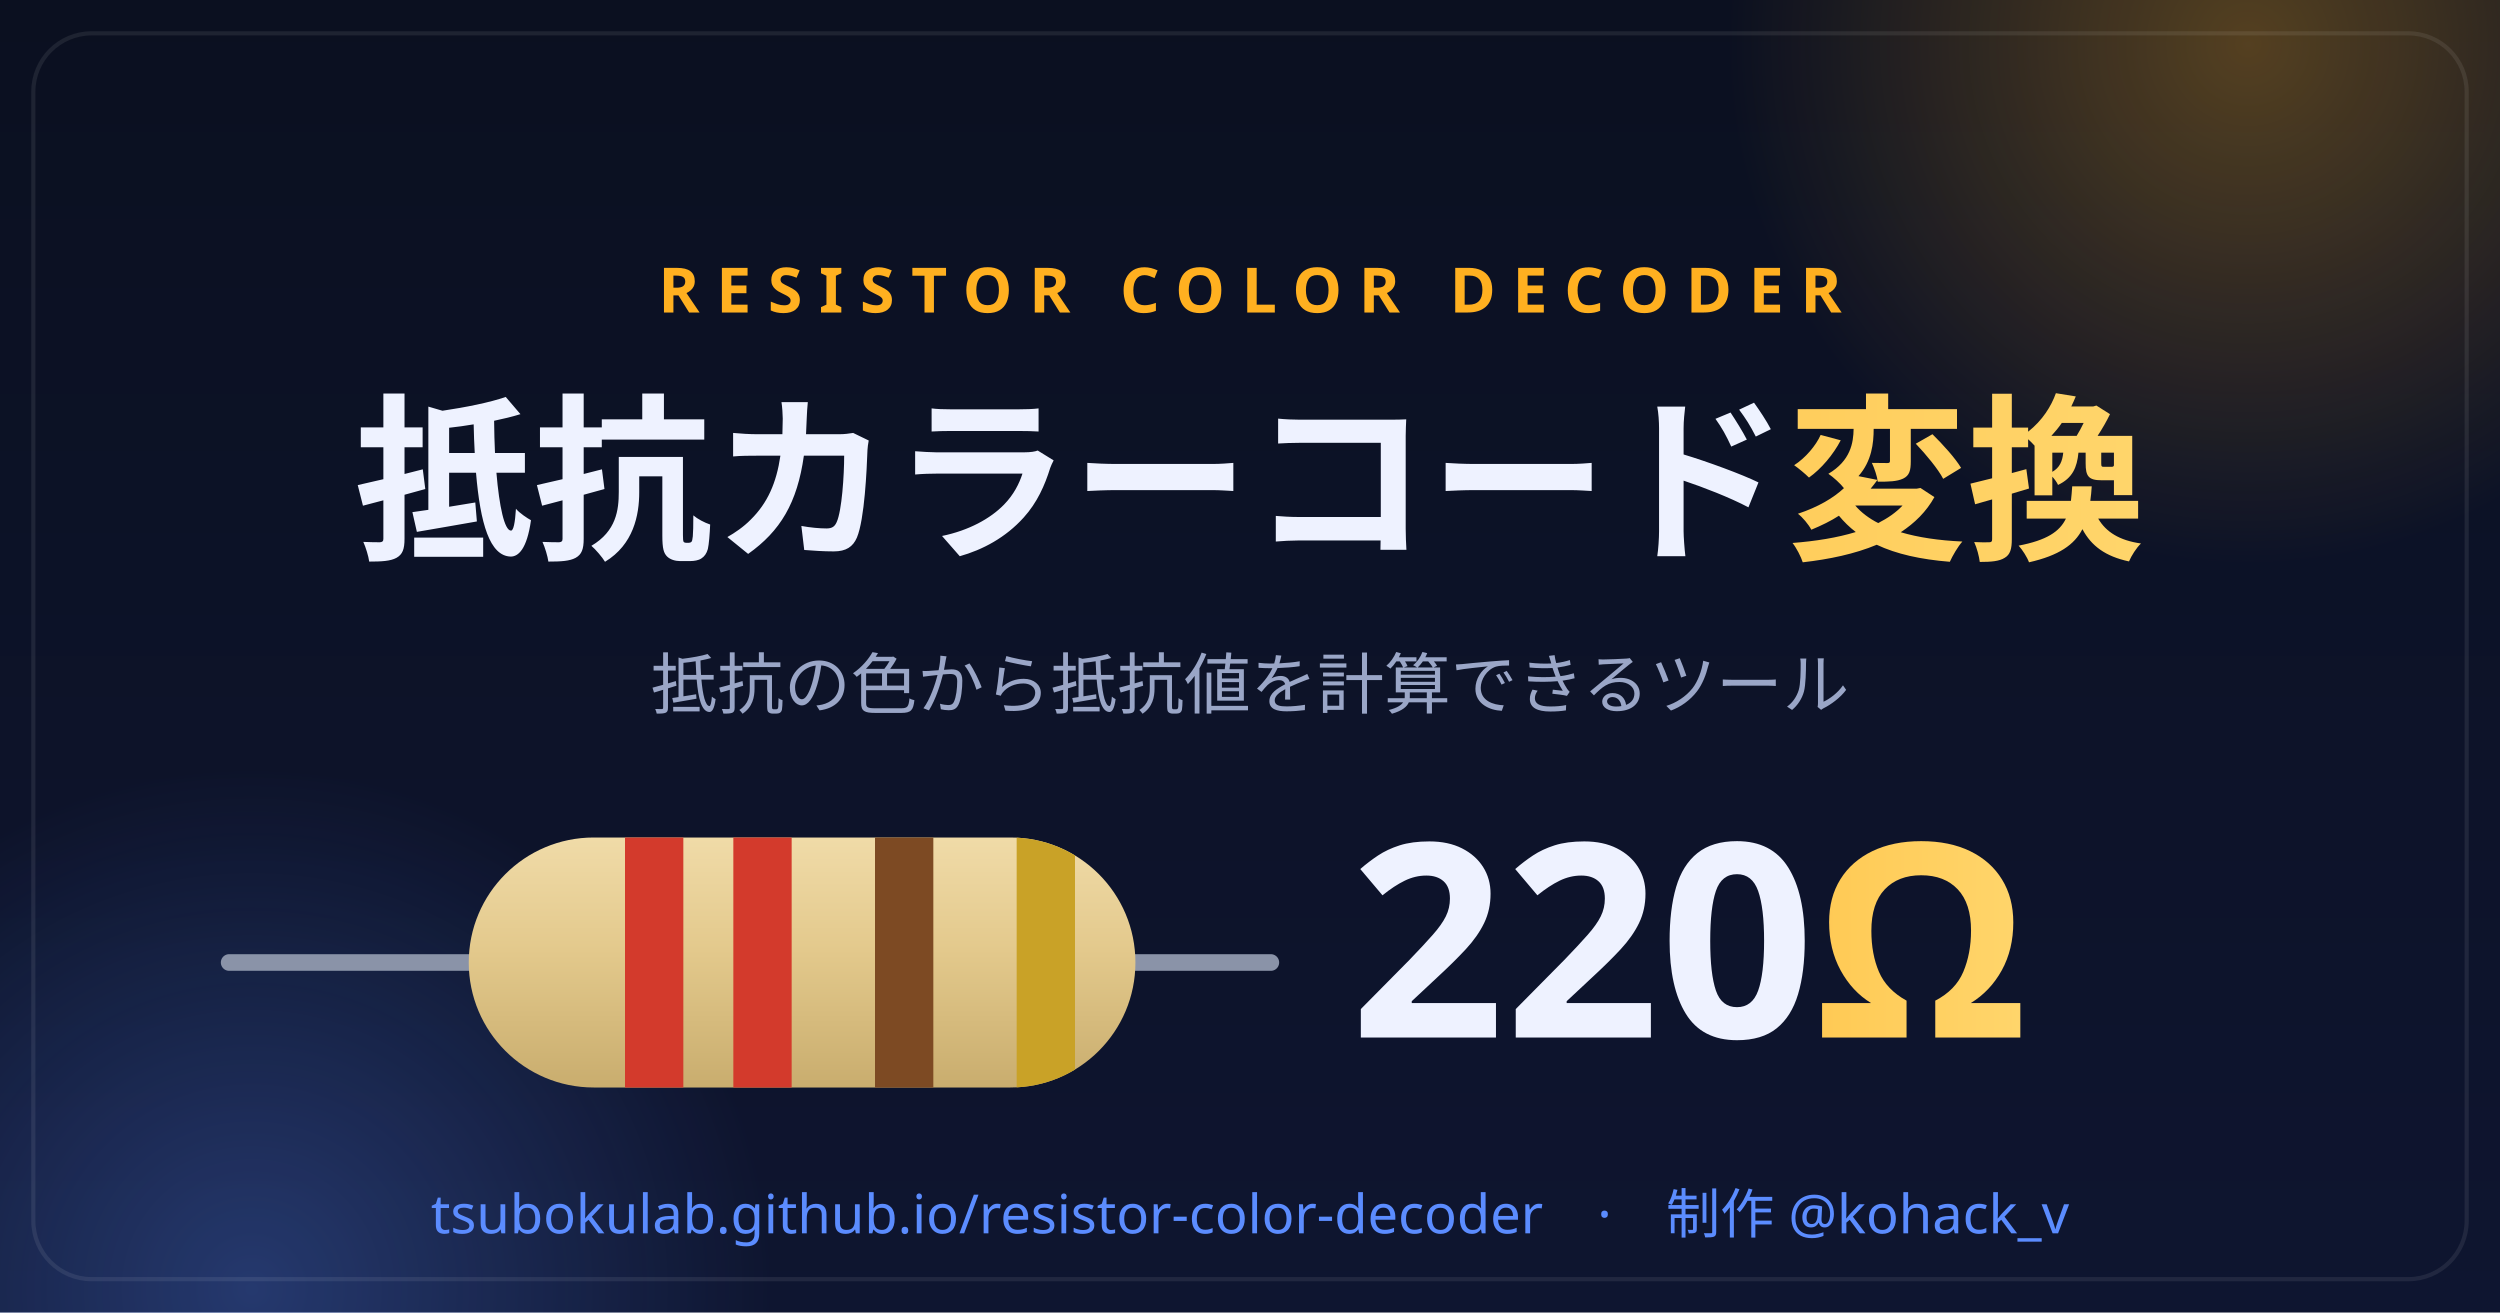
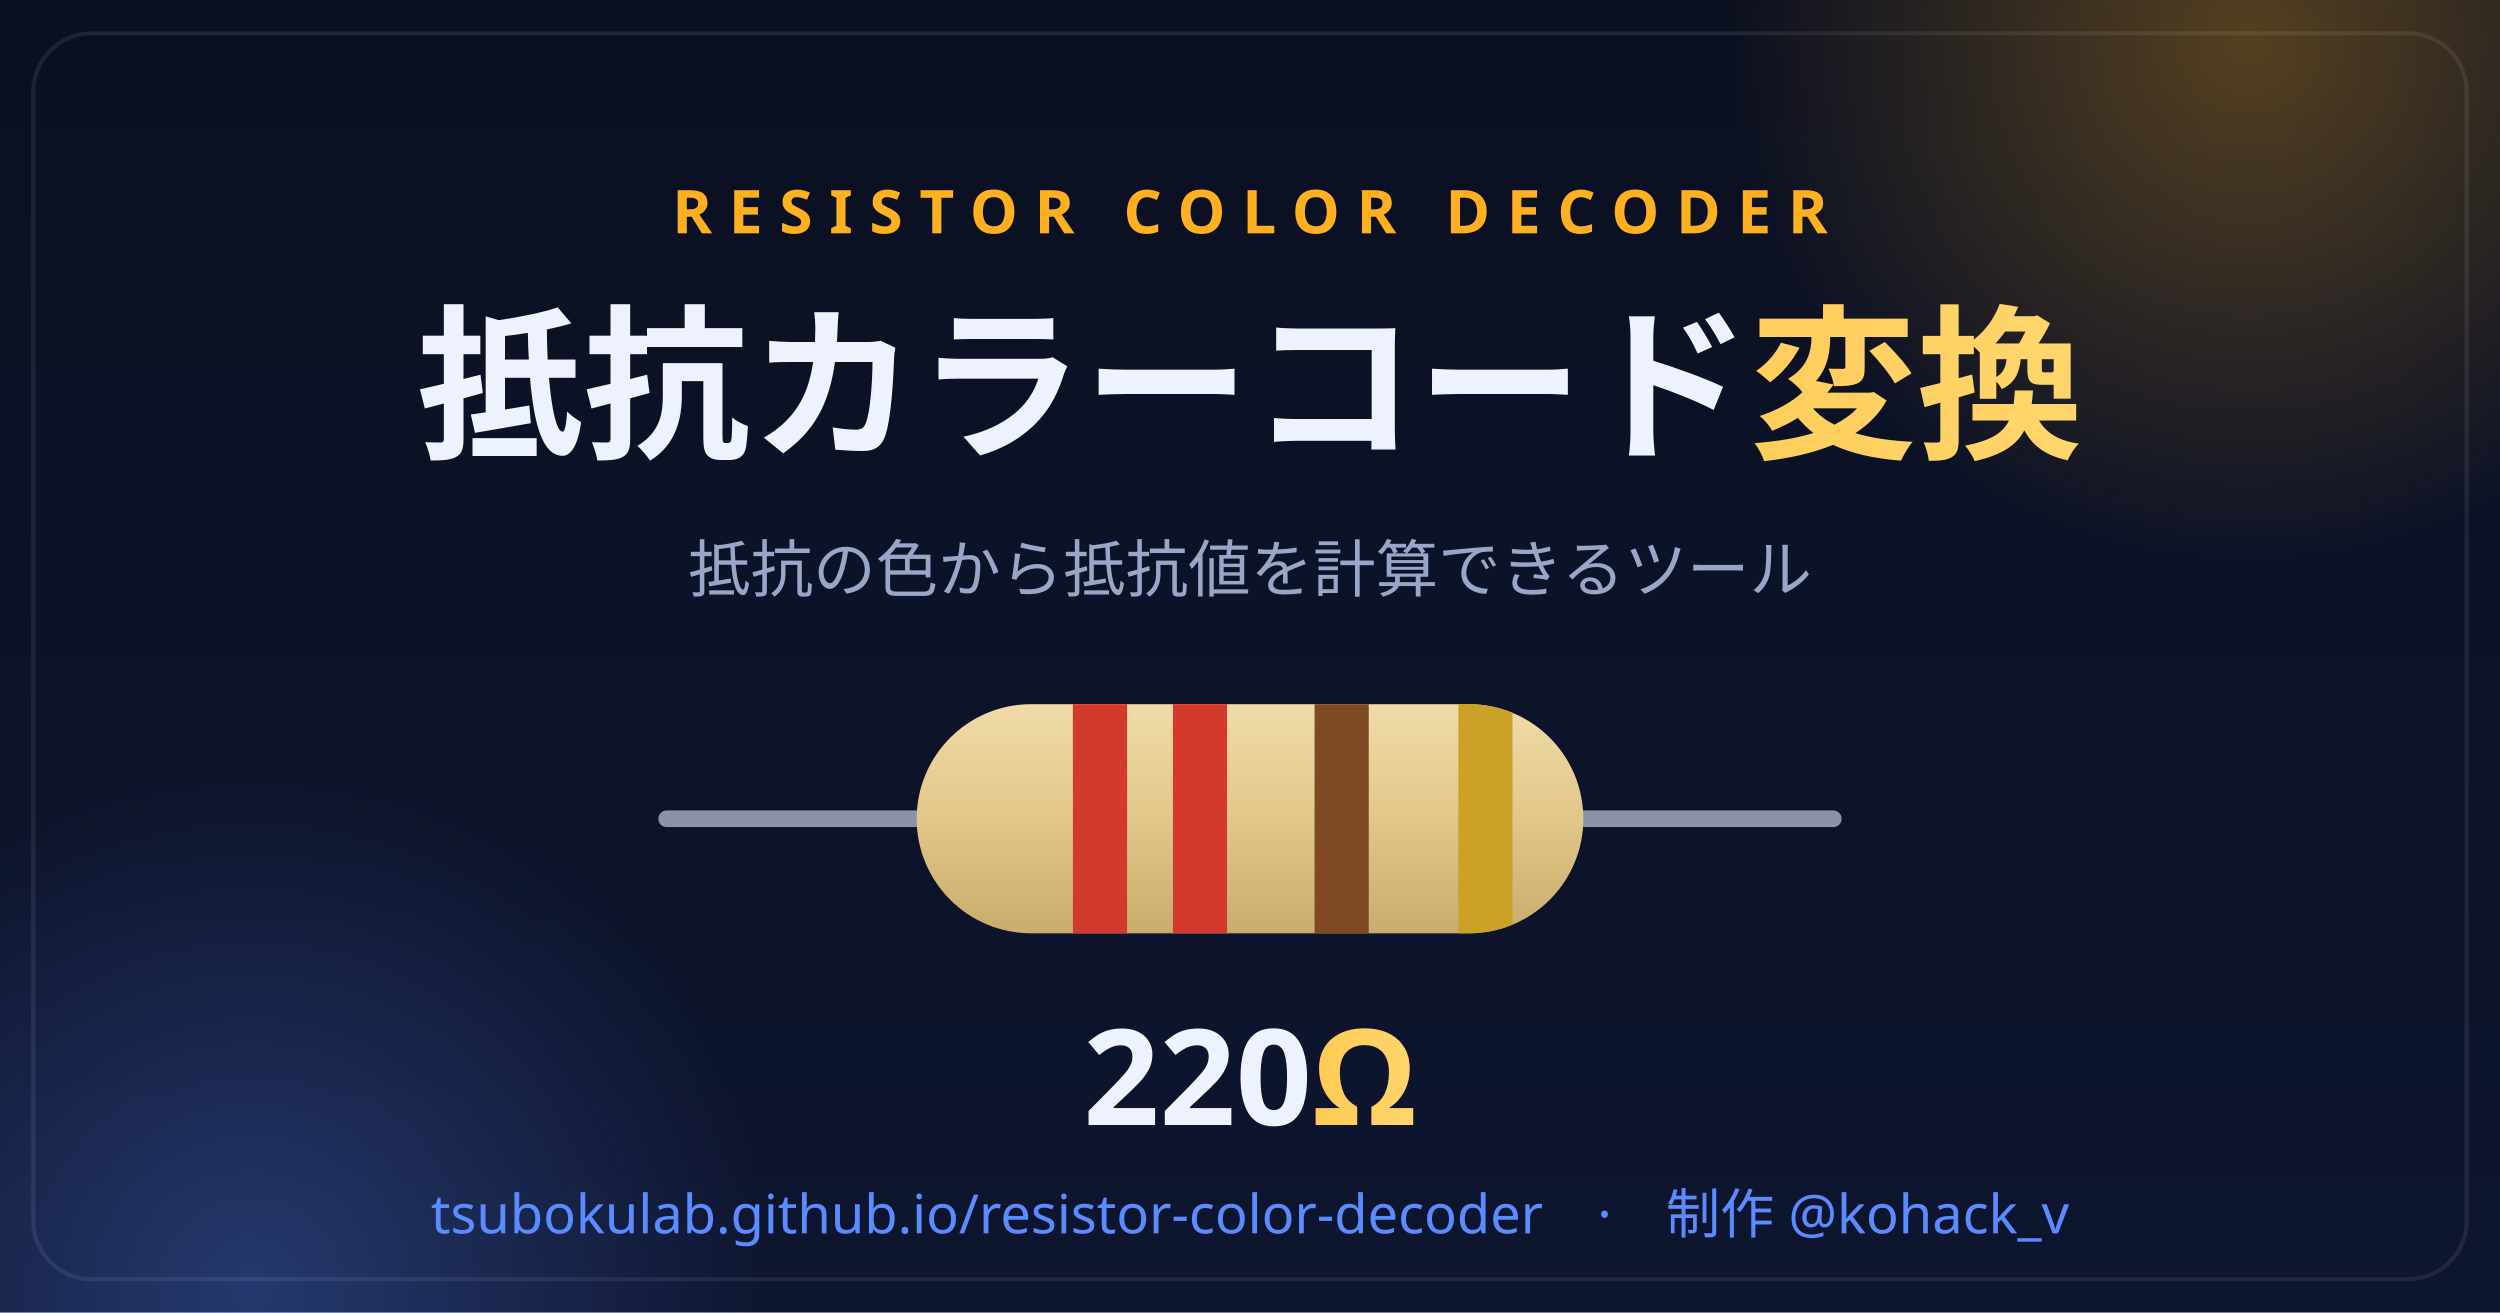
<svg xmlns="http://www.w3.org/2000/svg" width="1200" height="630" viewBox="0 0 1200 630" font-family="IPAGothic, sans-serif">
  <defs>
    <linearGradient id="bg" x1="0" y1="0" x2="0" y2="1">
      <stop offset="0" stop-color="#0b1020" />
      <stop offset="1" stop-color="#0e1530" />
    </linearGradient>
    <radialGradient id="g1" cx="50%" cy="50%" r="50%">
      <stop offset="0" stop-color="#ffb020" stop-opacity="0.30" />
      <stop offset="0.7" stop-color="#ffb020" stop-opacity="0" />
    </radialGradient>
    <radialGradient id="g2" cx="50%" cy="50%" r="50%">
      <stop offset="0" stop-color="#5b8cff" stop-opacity="0.30" />
      <stop offset="0.7" stop-color="#5b8cff" stop-opacity="0" />
    </radialGradient>
    <linearGradient id="bodyGrad" x1="0" y1="0" x2="0" y2="1">
      <stop offset="0" stop-color="#f0dba8" />
      <stop offset="0.45" stop-color="#e3c98c" />
      <stop offset="1" stop-color="#c9ad6e" />
    </linearGradient>
    <linearGradient id="accentText" x1="0" y1="0" x2="1" y2="0">
      <stop offset="0" stop-color="#ffb020" />
      <stop offset="1" stop-color="#ffd56b" />
    </linearGradient>
    <clipPath id="bodyClip">
-       <rect x="225" y="402" width="320" height="120" rx="60" ry="60" />
+       <rect x="440" y="338" width="320" height="110" rx="55" ry="55" />
    </clipPath>
  </defs>
  <rect width="1200" height="630" fill="url(#bg)" />
  <circle cx="1080" cy="20" r="360" fill="url(#g1)" />
  <circle cx="120" cy="620" r="360" fill="url(#g2)" />
  <rect x="16" y="16" width="1168" height="598" rx="28" fill="none" stroke="#ffffff" stroke-opacity="0.08" stroke-width="2" />
-   <text x="600" y="150" text-anchor="middle" fill="#ffb020" font-size="30" font-weight="bold" letter-spacing="8">RESISTOR COLOR DECODER</text>
-   <text x="600" y="262" text-anchor="middle" fill="#eef2ff" font-size="86" font-weight="bold">抵抗カラーコード<tspan fill="url(#accentText)">変換</tspan>
+   <text x="600" y="112" text-anchor="middle" fill="#ffb020" font-size="29" font-weight="bold" letter-spacing="8">RESISTOR COLOR DECODER</text>
+   <text x="600" y="214" text-anchor="middle" fill="#eef2ff" font-size="80" font-weight="bold">抵抗カラーコード<tspan fill="url(#accentText)">変換</tspan>
  </text>
-   <text x="600" y="340" text-anchor="middle" fill="#9aa6c7" font-size="32">抵抗の色から抵抗値を計算できるツール</text>
+   <text x="600" y="284" text-anchor="middle" fill="#9aa6c7" font-size="30">抵抗の色から抵抗値を計算できるツール</text>
  <g>
-     <line x1="110" y1="462" x2="245" y2="462" stroke="#8a93a8" stroke-width="8" stroke-linecap="round" />
-     <line x1="525" y1="462" x2="610" y2="462" stroke="#8a93a8" stroke-width="8" stroke-linecap="round" />
-     <rect x="225" y="402" width="320" height="120" rx="60" ry="60" fill="url(#bodyGrad)" />
+     <line x1="320" y1="393" x2="455" y2="393" stroke="#8a93a8" stroke-width="8" stroke-linecap="round" />
+     <line x1="745" y1="393" x2="880" y2="393" stroke="#8a93a8" stroke-width="8" stroke-linecap="round" />
+     <rect x="440" y="338" width="320" height="110" rx="55" ry="55" fill="url(#bodyGrad)" />
    <g clip-path="url(#bodyClip)">
-       <rect x="300" y="394" width="28" height="136" fill="#d33a2c" />
-       <rect x="352" y="394" width="28" height="136" fill="#d33a2c" />
-       <rect x="420" y="394" width="28" height="136" fill="#7d4a23" />
-       <rect x="488" y="394" width="28" height="136" fill="#c9a227" />
+       <rect x="515" y="330" width="26" height="126" fill="#d33a2c" />
+       <rect x="563" y="330" width="26" height="126" fill="#d33a2c" />
+       <rect x="631" y="330" width="26" height="126" fill="#7d4a23" />
+       <rect x="700" y="330" width="26" height="126" fill="#c9a227" />
    </g>
-     <text x="648" y="498" text-anchor="start" fill="#eef2ff" font-size="130" font-weight="bold">220<tspan fill="url(#accentText)"> Ω</tspan>
+     <text x="600" y="540" text-anchor="middle" fill="#eef2ff" font-size="64" font-weight="bold">220<tspan fill="url(#accentText)"> Ω</tspan>
    </text>
  </g>
  <text x="600" y="592" text-anchor="middle" fill="#5b8cff" font-size="26">tsubokulab.github.io/resistor-color-decoder　·　制作 @kohack_v</text>
</svg>
